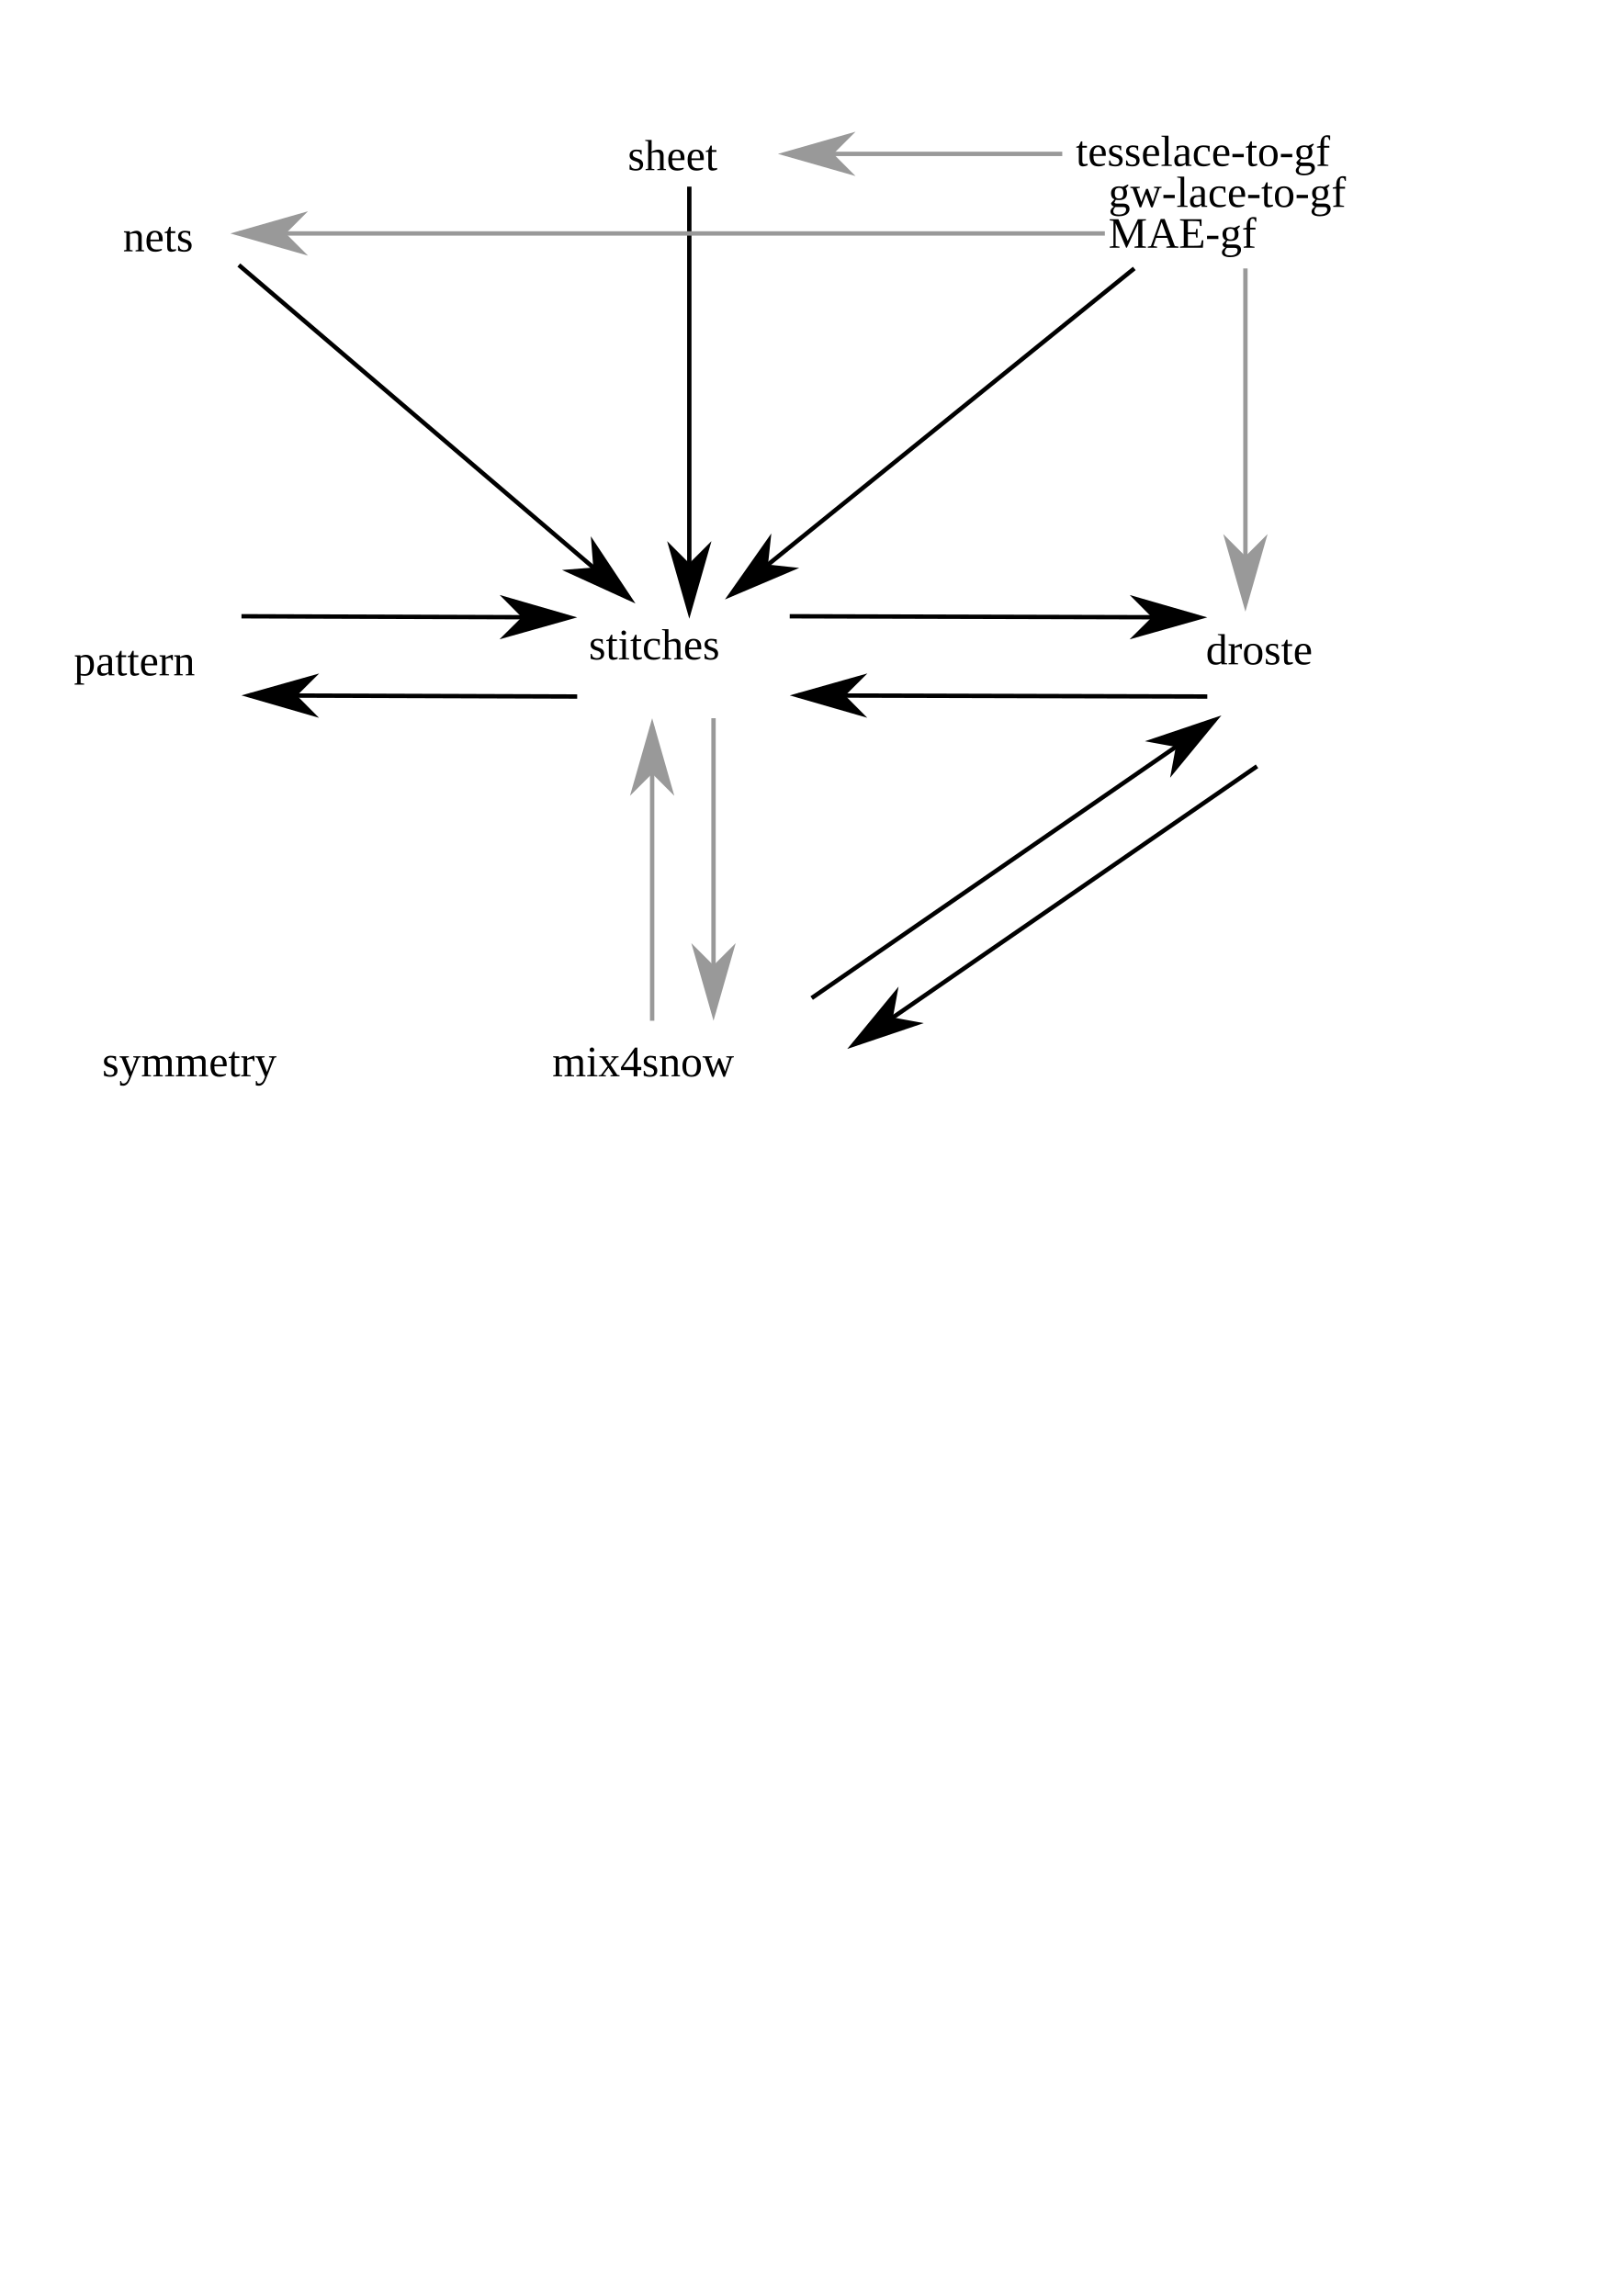
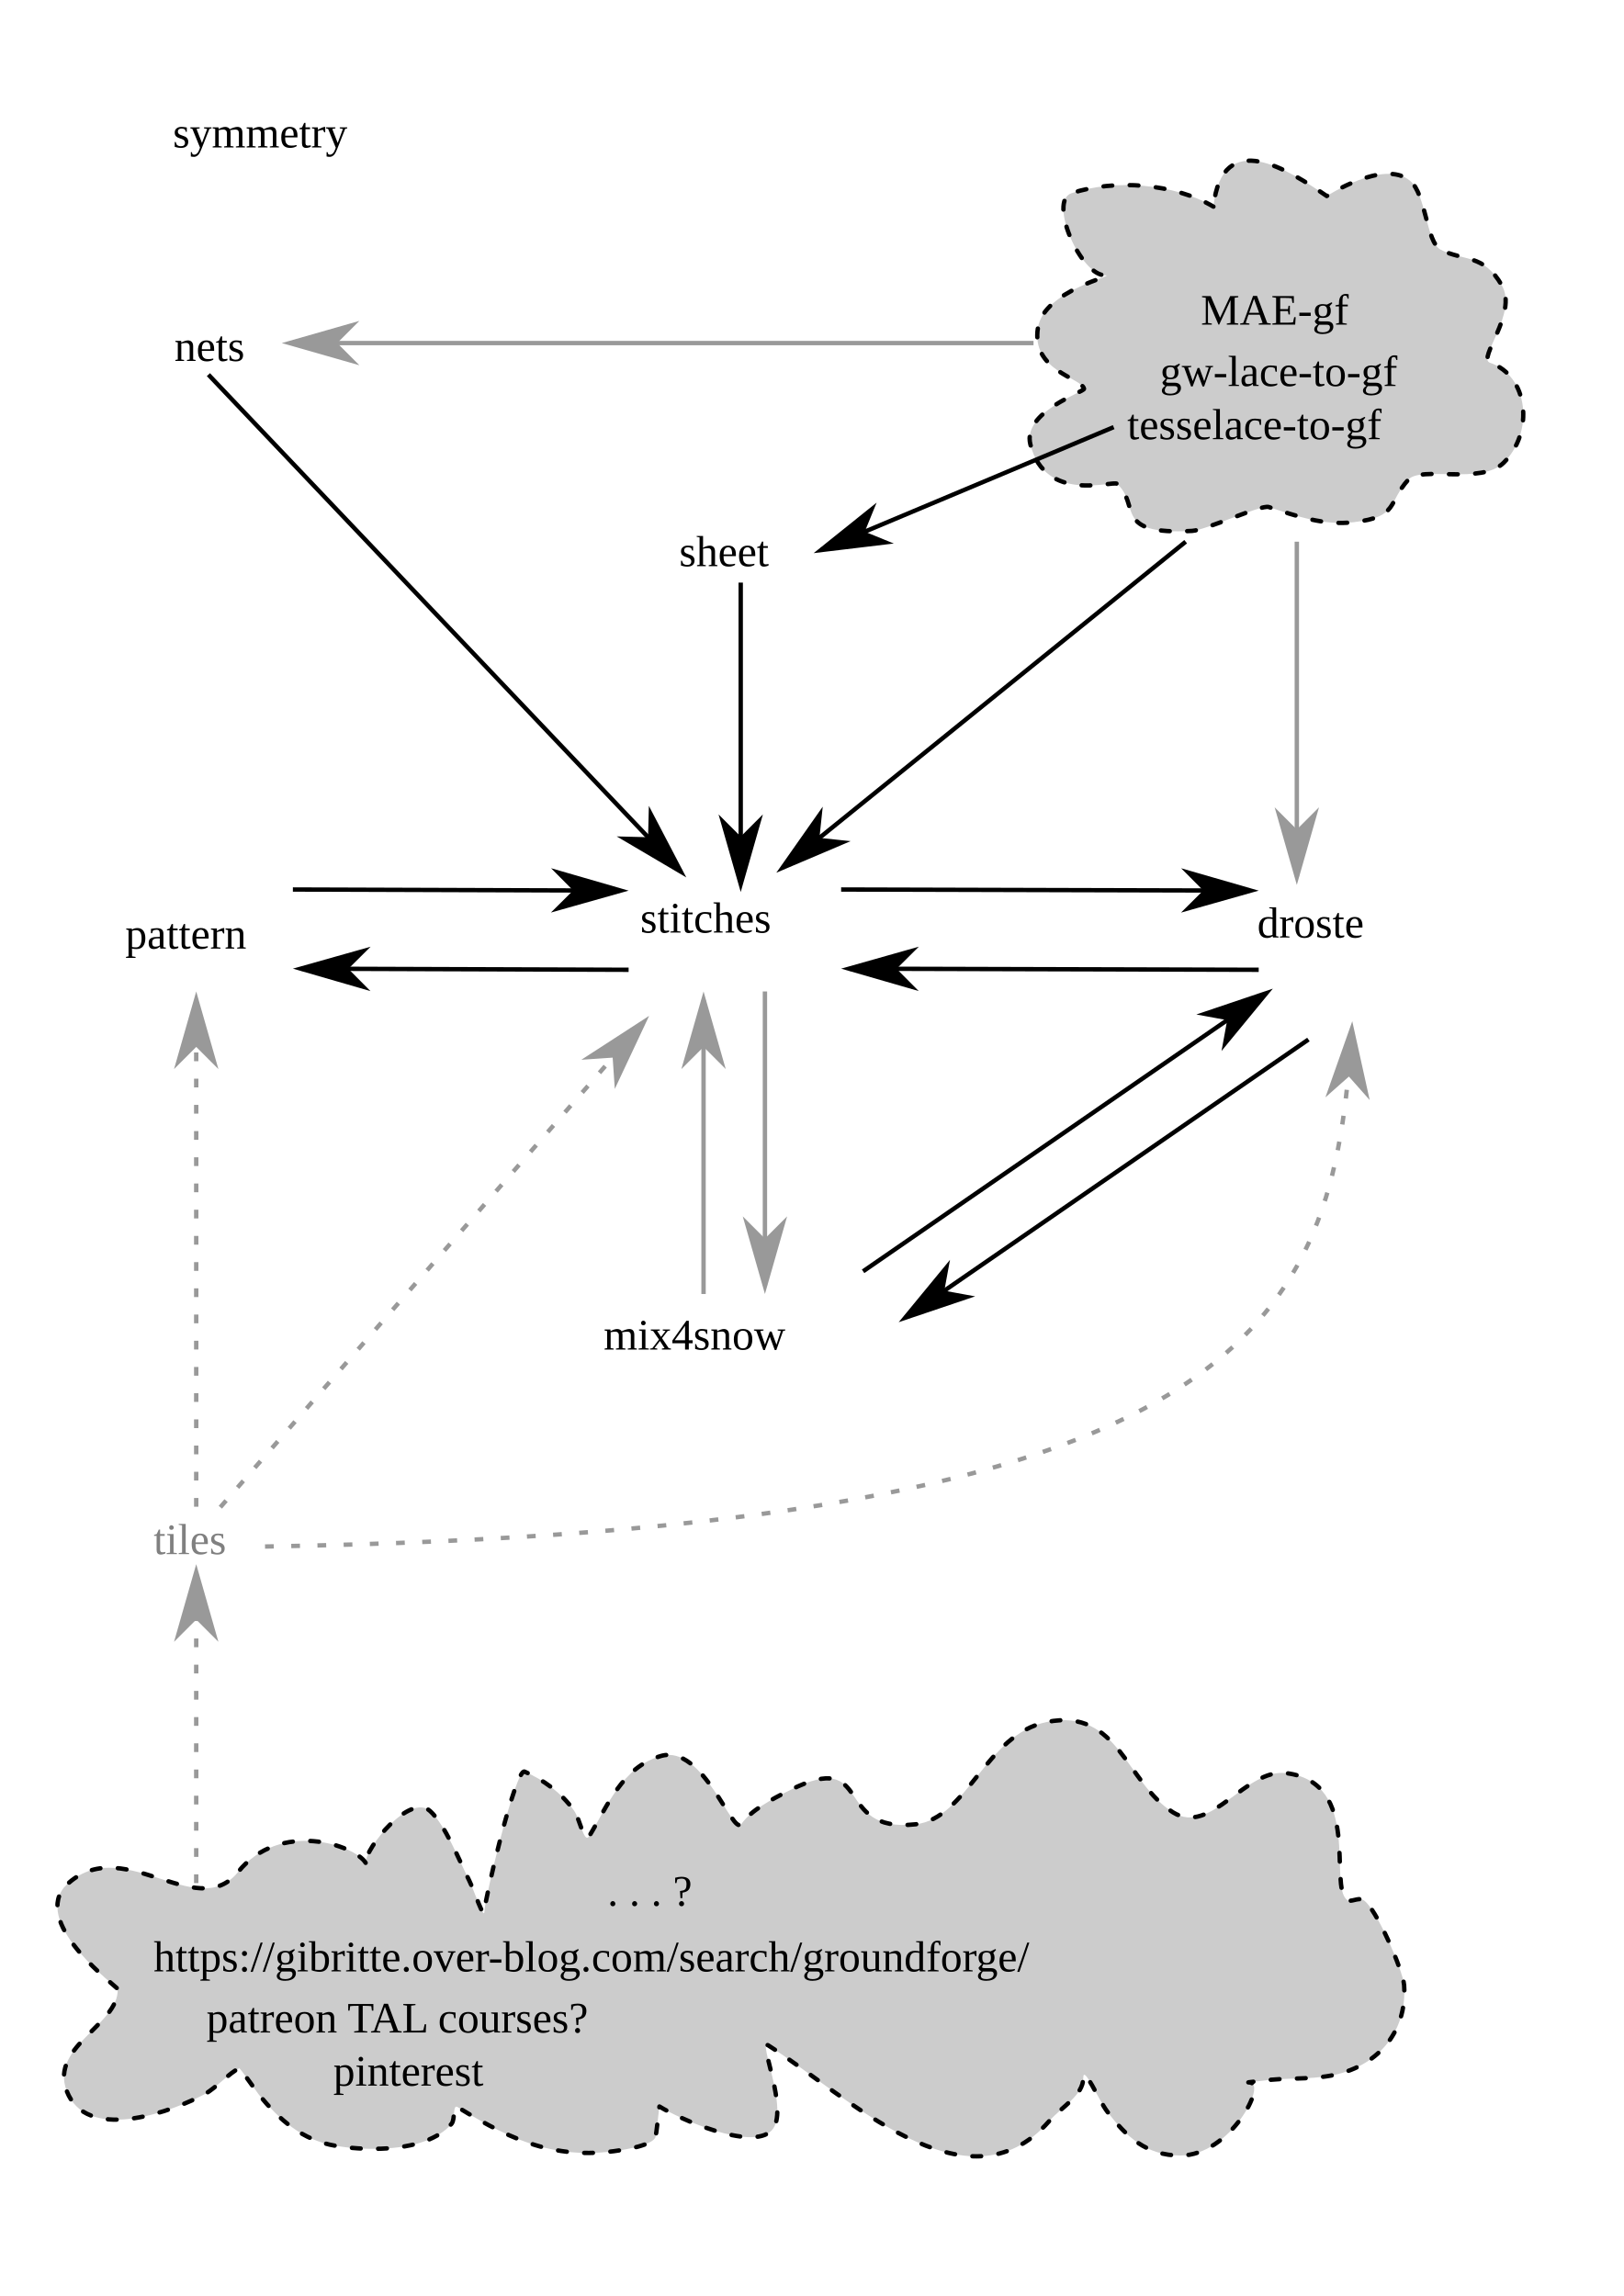
<svg xmlns="http://www.w3.org/2000/svg" width="210mm" height="297mm" viewBox="0 0 210 297" version="1.1" id="svg5">
  <defs id="defs2">
+     <rect x="199.779" y="897.728" width="106.378" height="177.429" id="rect88679" />
    <marker style="overflow:visible;" id="Arrow1Lend" refX="0.0" refY="0.0" orient="auto">
      <path transform="scale(0.8) rotate(180) translate(12.5,0)" style="fill-rule:evenodd;fill:context-stroke;stroke:context-stroke;stroke-width:1.0pt;" d="M 0.0,0.0 L 5.0,-5.0 L -12.5,0.0 L 5.0,5.0 L 0.0,0.0 z " id="path23029" />
    </marker>
  </defs>
  <g id="layer1">
-     <text xml:space="preserve" style="font-size:5.644px;fill:#000000;stroke:none;stroke-width:20;stroke-linecap:round;stroke-linejoin:round" x="15.908" y="32.506" id="text2564">
-       <tspan id="tspan2562" style="fill:#000000;stroke:none;stroke-width:20" x="15.908" y="32.506">nets</tspan>
+     <path style="fill:#cccccc;stroke:#000000;stroke-width:0.565;stroke-linecap:round;stroke-linejoin:round;stroke-miterlimit:4;stroke-dasharray:1.13, 2.26;stroke-dashoffset:0" d="m 156.937,26.728 c -5.051,-2.994 -12.773,-3.589 -18.369,-1.73 -2.992,0.994 1.148,10.625 4.397,10.625 1.452,0 -7.913,1.904 -8.72,6.746 -0.934,5.605 5.636,6.486 5.955,7.916 0.093,0.418 -7.996,2.971 -6.939,7.193 1.924,7.692 10.68,4.632 11.216,5.112 3.076,2.761 -0.623,6.657 9.706,6.083 1.8,-0.1 8.916,-3.412 9.904,-3.088 3.601,1.179 7.11,2.421 11.007,1.962 5.862,-0.69 4.305,-2.473 7.059,-5.514 1.618,-1.786 9.458,0.689 12.333,-2.185 3.947,-3.945 3.205,-11.262 -1.786,-12.925 -1.65,-0.55 3.618,-6.369 1.544,-9.998 -2.368,-4.144 -4.974,-3.107 -7.925,-4.633 -1.876,-0.97 -1.858,-7.165 -3.949,-8.908 -3.413,-2.844 -10.759,1.982 -10.772,1.973 -4.834,-3.28 -13.526,-9.048 -14.66,1.37 z" id="path92138" />
+     <path style="fill:#cccccc;stroke:#000000;stroke-width:0.565;stroke-linecap:round;stroke-linejoin:round;stroke-miterlimit:4;stroke-dasharray:1.13, 2.26;stroke-dashoffset:0" d="m 47.29,240.968 c -1.357,-2.269 -11.059,-5.594 -16.503,1.189 -5.444,6.783 -15.328,-5.627 -22.56,2.05 -3.778,5.03 6.985,12.84 6.994,13.085 0.181,4.777 -9.434,7.572 -6.331,13.778 2.96,5.921 13.581,1.998 17.648,-0.221 1.367,-0.746 3.213,-2.786 4.412,-3.309 0.092,-0.04 2.32,3.155 2.535,3.417 2.651,3.24 5.599,5.897 9.927,6.618 3.482,0.58 8.34,0.627 11.692,-0.662 1.181,-0.454 2.494,-1.187 3.309,-2.206 0.474,-0.593 0.115,-2.546 0.761,-2.147 7.418,4.582 13.46,7.257 22.722,5.272 0.592,-0.127 2.43,-0.576 2.853,-1.309 0.144,-0.25 0.509,-4.055 0.539,-4.036 2.462,1.541 11.882,5.781 14.503,3.107 2.397,-2.446 -1.883,-11.938 -0.425,-11.01 10.115,6.435 25.63,22.019 36.307,9.816 1.669,-1.908 4.433,-3.336 4.433,-5.623 0,-1.765 2.006,2.906 3.066,4.319 2.482,3.31 5.119,5.736 9.486,5.736 6.482,0 11.346,-9.457 8.912,-9.457 -0.578,0 1.148,-0.139 1.721,-0.221 2.944,-0.421 5.818,-0.115 8.824,-0.662 5.811,-1.057 9.905,-5.41 9.486,-11.692 -0.123,-1.845 -3.664,-10.129 -5.295,-11.03 -0.658,-0.364 -1.586,0.354 -2.073,0 -2.469,-1.797 2.001,-15.17 -7.859,-16.402 -5.341,-0.668 -9.711,8.163 -14.656,5.073 -6.12,-3.825 -7.016,-13.554 -16.325,-11.692 -7.94,1.588 -10.252,12.485 -16.977,13.232 -10.857,1.206 -5.298,-9.889 -16.228,-4.424 -2.44,1.22 -5.021,2.588 -6.309,4.393 -1.128,1.58 -4.898,-10.376 -10.402,-8.803 -5.015,1.433 -6.908,6.493 -9.265,10.36 -0.664,1.09 -1.221,-2.249 -1.963,-3.288 -1.707,-2.39 -4.028,-4.014 -6.397,-5.048 -1.178,-0.514 -5.189,16.671 -5.189,18.004 0,1.47 -1.328,-2.623 -1.985,-3.938 -1.214,-2.427 -3.135,-7.274 -5.065,-8.984 -2.609,-2.312 -8.367,4.767 -8.324,6.715 z" id="path92298" />
+     <text xml:space="preserve" style="font-size:5.644px;fill:#000000;stroke:none;stroke-width:20;stroke-linecap:round;stroke-linejoin:round" x="22.558" y="46.685" id="text2564">
+       <tspan id="tspan2562" style="fill:#000000;stroke:none;stroke-width:20" x="22.558" y="46.685">nets</tspan>
    </text>
-     <text xml:space="preserve" style="font-size:5.644px;fill:#000000;stroke:none;stroke-width:20;stroke-linecap:round;stroke-linejoin:round" x="76.158" y="85.29" id="text6608">
-       <tspan id="tspan6606" style="stroke-width:20" x="76.158" y="85.29">stitches</tspan>
+     <text xml:space="preserve" style="font-size:5.644px;fill:#000000;stroke:none;stroke-width:20;stroke-linecap:round;stroke-linejoin:round" x="82.808" y="120.636" id="text6608">
+       <tspan id="tspan6606" style="stroke-width:20" x="82.808" y="120.636">stitches</tspan>
    </text>
-     <text xml:space="preserve" style="font-size:5.644px;fill:#000000;stroke:none;stroke-width:20;stroke-linecap:round;stroke-linejoin:round" x="71.42" y="139.226" id="text7734">
-       <tspan id="tspan7732" style="stroke-width:20" x="71.42" y="139.226">mix4snow</tspan>
+     <text xml:space="preserve" style="font-size:5.644px;fill:#000000;stroke:none;stroke-width:20;stroke-linecap:round;stroke-linejoin:round" x="78.07" y="174.572" id="text7734">
+       <tspan id="tspan7732" style="stroke-width:20" x="78.07" y="174.572">mix4snow</tspan>
    </text>
-     <text xml:space="preserve" style="font-size:5.644px;fill:#000000;stroke:none;stroke-width:20;stroke-linecap:round;stroke-linejoin:round" x="155.96" y="85.928" id="text11202">
-       <tspan id="tspan11200" style="stroke-width:20" x="155.96" y="85.928">droste</tspan>
+     <text xml:space="preserve" style="font-size:5.644px;fill:#000000;stroke:none;stroke-width:20;stroke-linecap:round;stroke-linejoin:round" x="162.61" y="121.273" id="text11202">
+       <tspan id="tspan11200" style="stroke-width:20" x="162.61" y="121.273">droste</tspan>
    </text>
-     <text xml:space="preserve" style="font-size:5.644px;fill:#000000;stroke:none;stroke-width:20;stroke-linecap:round;stroke-linejoin:round" x="9.553" y="87.357" id="text15222">
-       <tspan id="tspan15220" style="stroke-width:20" x="9.553" y="87.357">pattern</tspan>
+     <text xml:space="preserve" style="font-size:5.644px;fill:#000000;stroke:none;stroke-width:20;stroke-linecap:round;stroke-linejoin:round" x="16.203" y="122.703" id="text15222">
+       <tspan id="tspan15220" style="stroke-width:20" x="16.203" y="122.703">pattern</tspan>
    </text>
-     <text xml:space="preserve" style="font-size:5.644px;fill:#000000;stroke:none;stroke-width:20;stroke-linecap:round;stroke-linejoin:round" x="81.192" y="22.01" id="text19354">
-       <tspan id="tspan19352" style="stroke-width:20" x="81.192" y="22.01">sheet</tspan>
+     <text xml:space="preserve" style="font-size:5.644px;fill:#000000;stroke:none;stroke-width:20;stroke-linecap:round;stroke-linejoin:round" x="87.842" y="73.231" id="text19354">
+       <tspan id="tspan19352" style="stroke-width:20" x="87.842" y="73.231">sheet</tspan>
    </text>
-     <text xml:space="preserve" style="font-size:5.644px;fill:#000000;stroke:none;stroke-width:20;stroke-linecap:round;stroke-linejoin:round" x="143.368" y="26.754" id="text20414">
-       <tspan id="tspan20412" style="stroke-width:20" x="143.368" y="26.754">gw-lace-to-gf</tspan>
+     <text xml:space="preserve" style="font-size:5.644px;fill:#000000;stroke:none;stroke-width:20;stroke-linecap:round;stroke-linejoin:round" x="150.018" y="49.929" id="text20414">
+       <tspan id="tspan20412" style="stroke-width:20" x="150.018" y="49.929">gw-lace-to-gf</tspan>
    </text>
-     <path style="display:inline;fill:none;fill-rule:evenodd;stroke:#999999;stroke-width:0.565;stroke-linecap:butt;stroke-linejoin:miter;stroke-miterlimit:4;stroke-dasharray:none;stroke-opacity:1;marker-end:url(#Arrow1Lend)" d="M 137.386,19.906 H 101.708" id="path22967" />
-     <path style="display:inline;fill:none;fill-rule:evenodd;stroke:#000000;stroke-width:0.565;stroke-linecap:butt;stroke-linejoin:miter;stroke-miterlimit:4;stroke-dasharray:none;stroke-opacity:1;marker-end:url(#Arrow1Lend)" d="M 89.15,24.142 V 78.943" id="path23382" />
-     <path style="display:inline;fill:none;fill-rule:evenodd;stroke:#000000;stroke-width:0.565;stroke-linecap:butt;stroke-linejoin:miter;stroke-miterlimit:4;stroke-dasharray:none;stroke-opacity:1;marker-end:url(#Arrow1Lend)" d="M 74.651,90.1 32.326,89.956" id="path24234" />
-     <path style="display:inline;fill:none;fill-rule:evenodd;stroke:#999999;stroke-width:0.565;stroke-linecap:butt;stroke-linejoin:miter;stroke-miterlimit:4;stroke-dasharray:none;stroke-opacity:1;marker-end:url(#Arrow1Lend)" d="M 84.345,132.041 V 94.002" id="path24563" />
-     <path style="display:inline;fill:none;fill-rule:evenodd;stroke:#000000;stroke-width:0.565;stroke-linecap:butt;stroke-linejoin:miter;stroke-miterlimit:4;stroke-dasharray:none;stroke-opacity:1;marker-end:url(#Arrow1Lend)" d="m 31.23,79.717 42.325,0.143" id="path24740" />
-     <path style="display:inline;fill:none;fill-rule:evenodd;stroke:#000000;stroke-width:0.565;stroke-linecap:butt;stroke-linejoin:miter;stroke-miterlimit:4;stroke-dasharray:none;stroke-opacity:1;marker-end:url(#Arrow1Lend)" d="m 30.887,34.284 50.467,43.071" id="path25054" />
-     <path style="display:inline;fill:none;fill-rule:evenodd;stroke:#000000;stroke-width:0.565;stroke-linecap:butt;stroke-linejoin:miter;stroke-miterlimit:4;stroke-dasharray:none;stroke-opacity:1;marker-end:url(#Arrow1Lend)" d="M 156.143,90.1 103.234,89.956" id="path25311" />
-     <path style="display:inline;fill:none;fill-rule:evenodd;stroke:#000000;stroke-width:0.565;stroke-linecap:butt;stroke-linejoin:miter;stroke-miterlimit:4;stroke-dasharray:none;stroke-opacity:1;marker-end:url(#Arrow1Lend)" d="m 102.138,79.717 52.909,0.143" id="path25313" />
-     <path style="display:inline;fill:none;fill-rule:evenodd;stroke:#999999;stroke-width:0.565;stroke-linecap:butt;stroke-linejoin:miter;stroke-miterlimit:4;stroke-dasharray:none;stroke-opacity:1;marker-end:url(#Arrow1Lend)" d="M 92.282,92.905 V 130.944" id="path25516" />
-     <path style="display:inline;fill:none;fill-rule:evenodd;stroke:#000000;stroke-width:0.565;stroke-linecap:butt;stroke-linejoin:miter;stroke-miterlimit:4;stroke-dasharray:none;stroke-opacity:1;marker-end:url(#Arrow1Lend)" d="M 162.574,99.123 110.482,135.064" id="path25518" />
-     <path style="display:inline;fill:none;fill-rule:evenodd;stroke:#000000;stroke-width:0.565;stroke-linecap:butt;stroke-linejoin:miter;stroke-miterlimit:4;stroke-dasharray:none;stroke-opacity:1;marker-end:url(#Arrow1Lend)" d="M 104.977,129.105 157.069,93.163" id="path25619" />
-     <path style="display:inline;fill:none;fill-rule:evenodd;stroke:#000000;stroke-width:0.565;stroke-linecap:butt;stroke-linejoin:miter;stroke-miterlimit:4;stroke-dasharray:none;stroke-opacity:1;marker-end:url(#Arrow1Lend)" d="M 146.699,34.725 94.607,76.856" id="path25857" />
-     <path style="display:inline;fill:none;fill-rule:evenodd;stroke:#999999;stroke-width:0.565;stroke-linecap:butt;stroke-linejoin:miter;stroke-miterlimit:4;stroke-dasharray:none;stroke-opacity:1;marker-end:url(#Arrow1Lend)" d="M 161.074,34.725 V 78.027" id="path25859" />
-     <text xml:space="preserve" style="font-size:5.644px;fill:#000000;stroke:none;stroke-width:20;stroke-linecap:round;stroke-linejoin:round" x="13.212" y="139.226" id="text26714">
-       <tspan id="tspan26712" style="stroke-width:20" x="13.212" y="139.226">symmetry</tspan>
+     <path style="display:inline;fill:none;fill-rule:evenodd;stroke:#000000;stroke-width:0.565;stroke-linecap:butt;stroke-linejoin:miter;stroke-miterlimit:4;stroke-dasharray:none;stroke-opacity:1;marker-end:url(#Arrow1Lend)" d="m 144.036,55.251 -37.795,15.875" id="path22967" />
+     <path style="display:inline;fill:none;fill-rule:evenodd;stroke:#000000;stroke-width:0.565;stroke-linecap:butt;stroke-linejoin:miter;stroke-miterlimit:4;stroke-dasharray:none;stroke-opacity:1;marker-end:url(#Arrow1Lend)" d="M 95.8,75.363 V 114.289" id="path23382" />
+     <path style="display:inline;fill:none;fill-rule:evenodd;stroke:#000000;stroke-width:0.565;stroke-linecap:butt;stroke-linejoin:miter;stroke-miterlimit:4;stroke-dasharray:none;stroke-opacity:1;marker-end:url(#Arrow1Lend)" d="M 81.301,125.446 38.976,125.302" id="path24234" />
+     <path style="display:inline;fill:none;fill-rule:evenodd;stroke:#999999;stroke-width:0.565;stroke-linecap:butt;stroke-linejoin:miter;stroke-miterlimit:4;stroke-dasharray:none;stroke-opacity:1;marker-end:url(#Arrow1Lend)" d="M 90.994,167.386 V 129.348" id="path24563" />
+     <path style="display:inline;fill:none;fill-rule:evenodd;stroke:#000000;stroke-width:0.565;stroke-linecap:butt;stroke-linejoin:miter;stroke-miterlimit:4;stroke-dasharray:none;stroke-opacity:1;marker-end:url(#Arrow1Lend)" d="m 37.88,115.063 42.325,0.143" id="path24740" />
+     <path style="display:inline;fill:none;fill-rule:evenodd;stroke:#000000;stroke-width:0.565;stroke-linecap:butt;stroke-linejoin:miter;stroke-miterlimit:4;stroke-dasharray:none;stroke-opacity:1;marker-end:url(#Arrow1Lend)" d="M 26.954,48.464 88.004,112.702" id="path25054" />
+     <path style="display:inline;fill:none;fill-rule:evenodd;stroke:#000000;stroke-width:0.565;stroke-linecap:butt;stroke-linejoin:miter;stroke-miterlimit:4;stroke-dasharray:none;stroke-opacity:1;marker-end:url(#Arrow1Lend)" d="m 162.792,125.446 -52.909,-0.143" id="path25311" />
+     <path style="display:inline;fill:none;fill-rule:evenodd;stroke:#000000;stroke-width:0.565;stroke-linecap:butt;stroke-linejoin:miter;stroke-miterlimit:4;stroke-dasharray:none;stroke-opacity:1;marker-end:url(#Arrow1Lend)" d="m 108.788,115.063 52.909,0.143" id="path25313" />
+     <path style="display:inline;fill:none;fill-rule:evenodd;stroke:#999999;stroke-width:0.565;stroke-linecap:butt;stroke-linejoin:miter;stroke-miterlimit:4;stroke-dasharray:none;stroke-opacity:1;marker-end:url(#Arrow1Lend)" d="m 98.932,128.251 v 38.038" id="path25516" />
+     <path style="display:inline;fill:none;fill-rule:evenodd;stroke:#000000;stroke-width:0.565;stroke-linecap:butt;stroke-linejoin:miter;stroke-miterlimit:4;stroke-dasharray:none;stroke-opacity:1;marker-end:url(#Arrow1Lend)" d="m 169.224,134.468 -52.092,35.942" id="path25518" />
+     <path style="display:inline;fill:none;fill-rule:evenodd;stroke:#000000;stroke-width:0.565;stroke-linecap:butt;stroke-linejoin:miter;stroke-miterlimit:4;stroke-dasharray:none;stroke-opacity:1;marker-end:url(#Arrow1Lend)" d="M 111.627,164.451 163.719,128.509" id="path25619" />
+     <path style="display:inline;fill:none;fill-rule:evenodd;stroke:#000000;stroke-width:0.565;stroke-linecap:butt;stroke-linejoin:miter;stroke-miterlimit:4;stroke-dasharray:none;stroke-opacity:1;marker-end:url(#Arrow1Lend)" d="M 153.349,70.071 101.257,112.202" id="path25857" />
+     <path style="display:inline;fill:none;fill-rule:evenodd;stroke:#999999;stroke-width:0.565;stroke-linecap:butt;stroke-linejoin:miter;stroke-miterlimit:4;stroke-dasharray:none;stroke-opacity:1;marker-end:url(#Arrow1Lend)" d="M 167.724,70.071 V 113.373" id="path25859" />
+     <text xml:space="preserve" style="font-size:5.644px;fill:#808080;stroke:none;stroke-width:20;stroke-linecap:round;stroke-linejoin:round" x="19.862" y="201.03" id="text26714">
+       <tspan style="stroke-width:20;fill:#808080" x="19.862" y="201.03" id="tspan889">tiles</tspan>
    </text>
-     <text xml:space="preserve" style="font-size:5.644px;fill:#000000;stroke:none;stroke-width:20;stroke-linecap:round;stroke-linejoin:round" x="139.135" y="21.463" id="text860">
-       <tspan id="tspan858" style="stroke-width:20" x="139.135" y="21.463">tesselace-to-gf</tspan>
+     <text xml:space="preserve" style="font-size:5.644px;fill:#000000;stroke:none;stroke-width:20;stroke-linecap:round;stroke-linejoin:round" x="145.785" y="56.809" id="text860">
+       <tspan id="tspan858" style="stroke-width:20" x="145.785" y="56.809">tesselace-to-gf</tspan>
    </text>
-     <text xml:space="preserve" style="font-size:5.644px;fill:#000000;stroke:none;stroke-width:20;stroke-linecap:round;stroke-linejoin:round" x="143.368" y="32.046" id="text2940">
-       <tspan id="tspan2938" style="stroke-width:20" x="143.368" y="32.046">MAE-gf</tspan>
+     <text xml:space="preserve" style="font-size:5.644px;fill:#000000;stroke:none;stroke-width:20;stroke-linecap:round;stroke-linejoin:round" x="155.31" y="41.992" id="text2940">
+       <tspan id="tspan2938" style="stroke-width:20" x="155.31" y="41.992">MAE-gf</tspan>
    </text>
-     <path style="display:inline;fill:none;fill-rule:evenodd;stroke:#999999;stroke-width:0.565;stroke-linecap:butt;stroke-linejoin:miter;stroke-miterlimit:4;stroke-dasharray:none;stroke-opacity:1;marker-end:url(#Arrow1Lend)" d="M 142.895,30.199 H 30.887" id="path5703" />
+     <path style="display:inline;fill:none;fill-rule:evenodd;stroke:#999999;stroke-width:0.565;stroke-linecap:butt;stroke-linejoin:miter;stroke-miterlimit:4;stroke-dasharray:none;stroke-opacity:1;marker-end:url(#Arrow1Lend)" d="M 133.67,44.378 H 37.537" id="path5703" />
+     <text xml:space="preserve" style="font-size:5.644px;fill:#000000;stroke:none;stroke-width:20;stroke-linecap:round;stroke-linejoin:round" x="22.364" y="19.074" id="text865">
+       <tspan id="tspan863" style="stroke-width:20" x="22.364" y="19.074">symmetry</tspan>
+     </text>
+     <path style="display:inline;fill:none;fill-rule:evenodd;stroke:#999999;stroke-width:0.565;stroke-linecap:butt;stroke-linejoin:miter;stroke-miterlimit:4;stroke-dasharray:1.13, 2.26;stroke-dashoffset:0;stroke-opacity:1;marker-end:url(#Arrow1Lend)" d="M 25.378,243.587 V 203.431" id="path973" />
+     <path style="display:inline;fill:none;fill-rule:evenodd;stroke:#999999;stroke-width:0.565;stroke-linecap:butt;stroke-linejoin:miter;stroke-miterlimit:4;stroke-dasharray:1.13, 2.26;stroke-dashoffset:0;stroke-opacity:1;marker-end:url(#Arrow1Lend)" d="M 25.378,194.903 V 129.348" id="path975" />
+     <path style="display:inline;fill:none;fill-rule:evenodd;stroke:#999999;stroke-width:0.565;stroke-linecap:butt;stroke-linejoin:miter;stroke-miterlimit:4;stroke-dasharray:1.13, 2.26;stroke-dashoffset:0;stroke-opacity:1;marker-end:url(#Arrow1Lend)" d="M 28.497,194.965 83.233,132.232" id="path977" />
+     <path style="display:inline;fill:none;fill-rule:evenodd;stroke:#999999;stroke-width:0.565;stroke-linecap:butt;stroke-linejoin:miter;stroke-miterlimit:4;stroke-dasharray:1.13, 2.26;stroke-dashoffset:0;stroke-opacity:1;marker-end:url(#Arrow1Lend)" d="M 34.278,200.051 C 161.997,197.943 172.513,171.334 174.827,133.195" id="path979" />
+     <text xml:space="preserve" style="font-size:5.644px;fill:#000000;stroke:none;stroke-width:20;stroke-linecap:round;stroke-linejoin:round" x="19.862" y="255.006" id="text83385">
+       <tspan style="stroke-width:20" x="19.862" y="255.006" id="tspan83383">https://gibritte.over-blog.com/search/groundforge/</tspan>
+     </text>
+     <text xml:space="preserve" style="font-size:5.644px;fill:#000000;stroke:none;stroke-width:20;stroke-linecap:round;stroke-linejoin:round" x="26.695" y="262.911" id="text84123">
+       <tspan style="stroke-width:20" x="26.695" y="262.911" id="tspan84121">patreon TAL courses?</tspan>
+     </text>
+     <text xml:space="preserve" transform="matrix(0.2645833,0,0,0.2645833,5.291667,-10.58333)" id="text88677" style="font-size:21.333px;white-space:pre;shape-inside:url(#rect88679);fill:#000000;stroke:#000000;stroke-width:2.135;stroke-linecap:round;stroke-linejoin:round;stroke-miterlimit:4;stroke-dasharray:4.271, 8.542;stroke-dashoffset:0" />
+     <text xml:space="preserve" style="font-size:5.644px;fill:#000000;stroke:none;stroke-width:20;stroke-linecap:round;stroke-linejoin:round" x="43.1" y="269.79" id="text94769">
+       <tspan style="stroke-width:20" x="43.1" y="269.79" id="tspan94767">pinterest</tspan>
+     </text>
+     <text xml:space="preserve" style="font-size:5.644px;fill:#000000;stroke:none;stroke-width:20;stroke-linecap:round;stroke-linejoin:round" x="78.554" y="246.507" id="text99216">
+       <tspan style="stroke-width:20" x="78.554" y="246.507" id="tspan99214">. . . ?</tspan>
+     </text>
  </g>
</svg>
